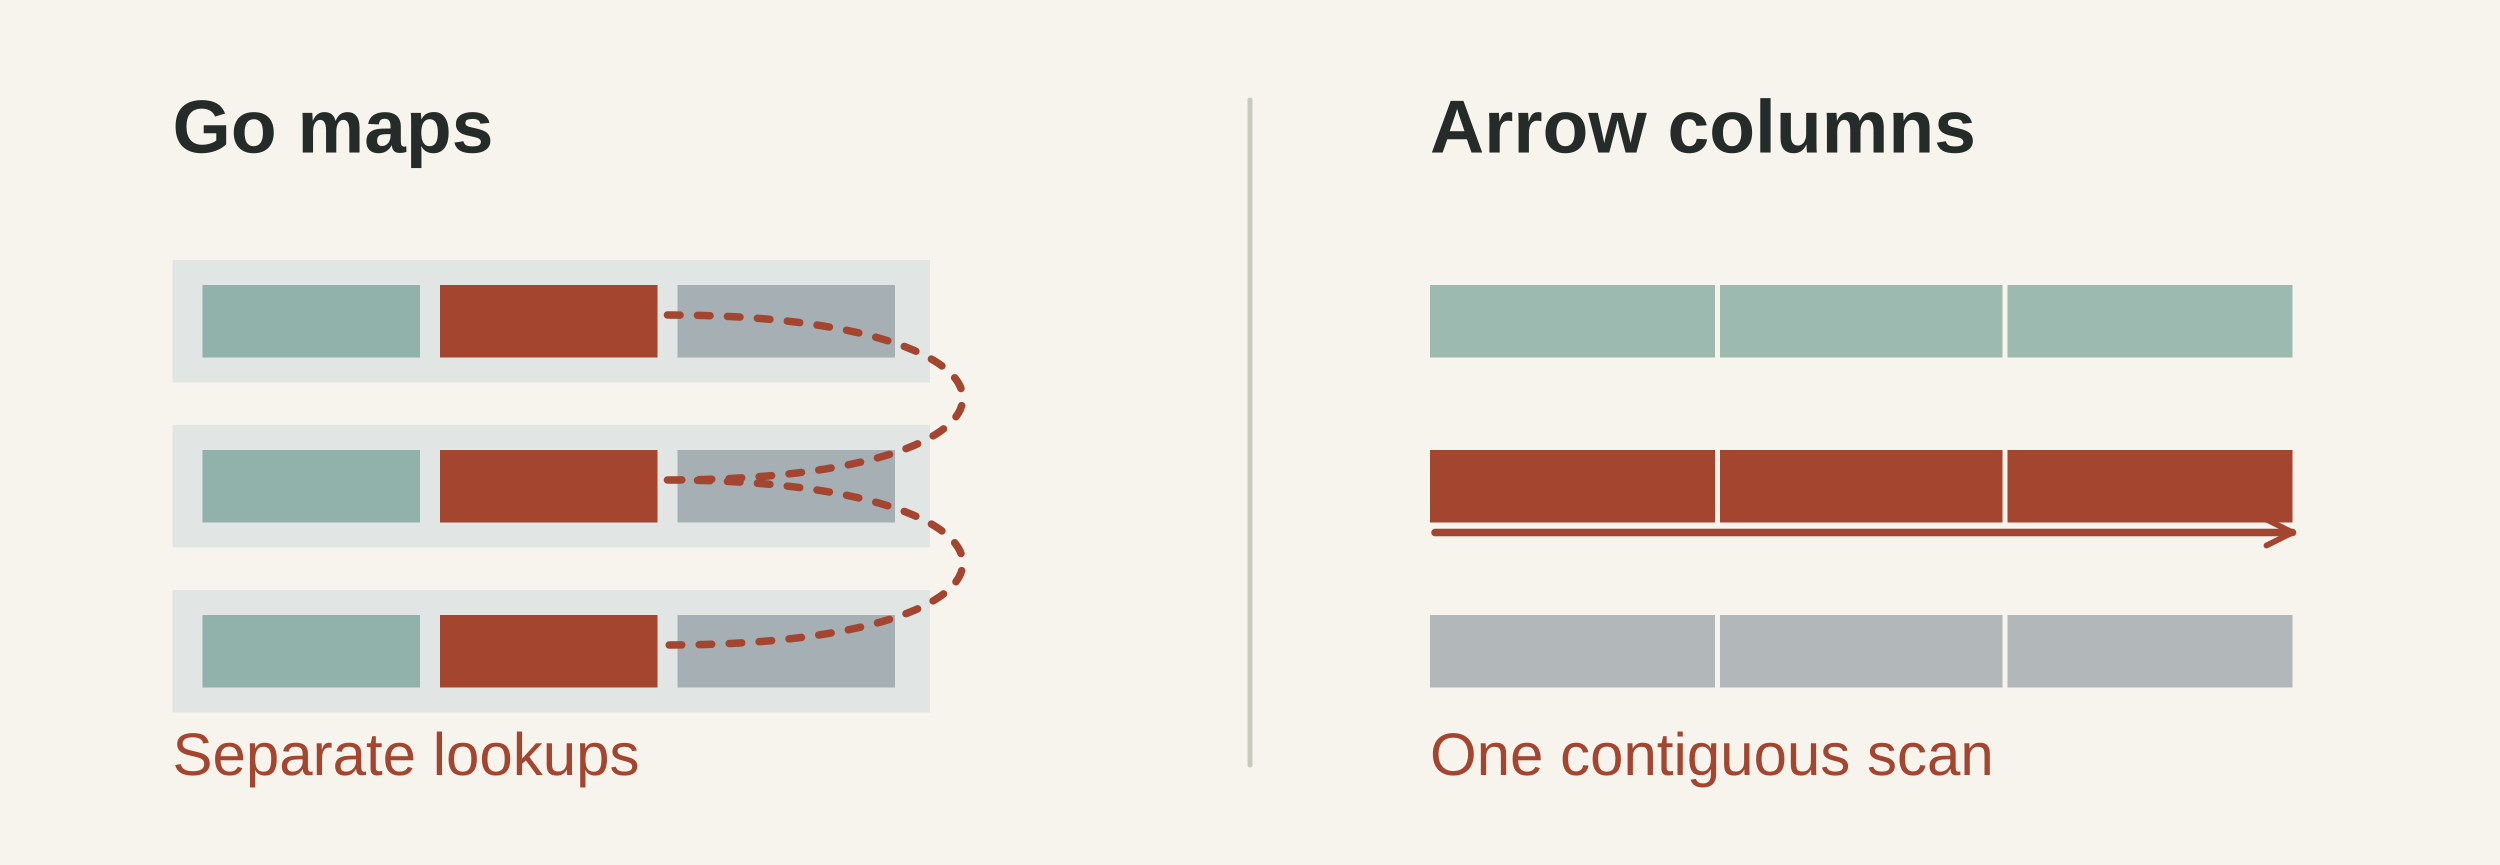
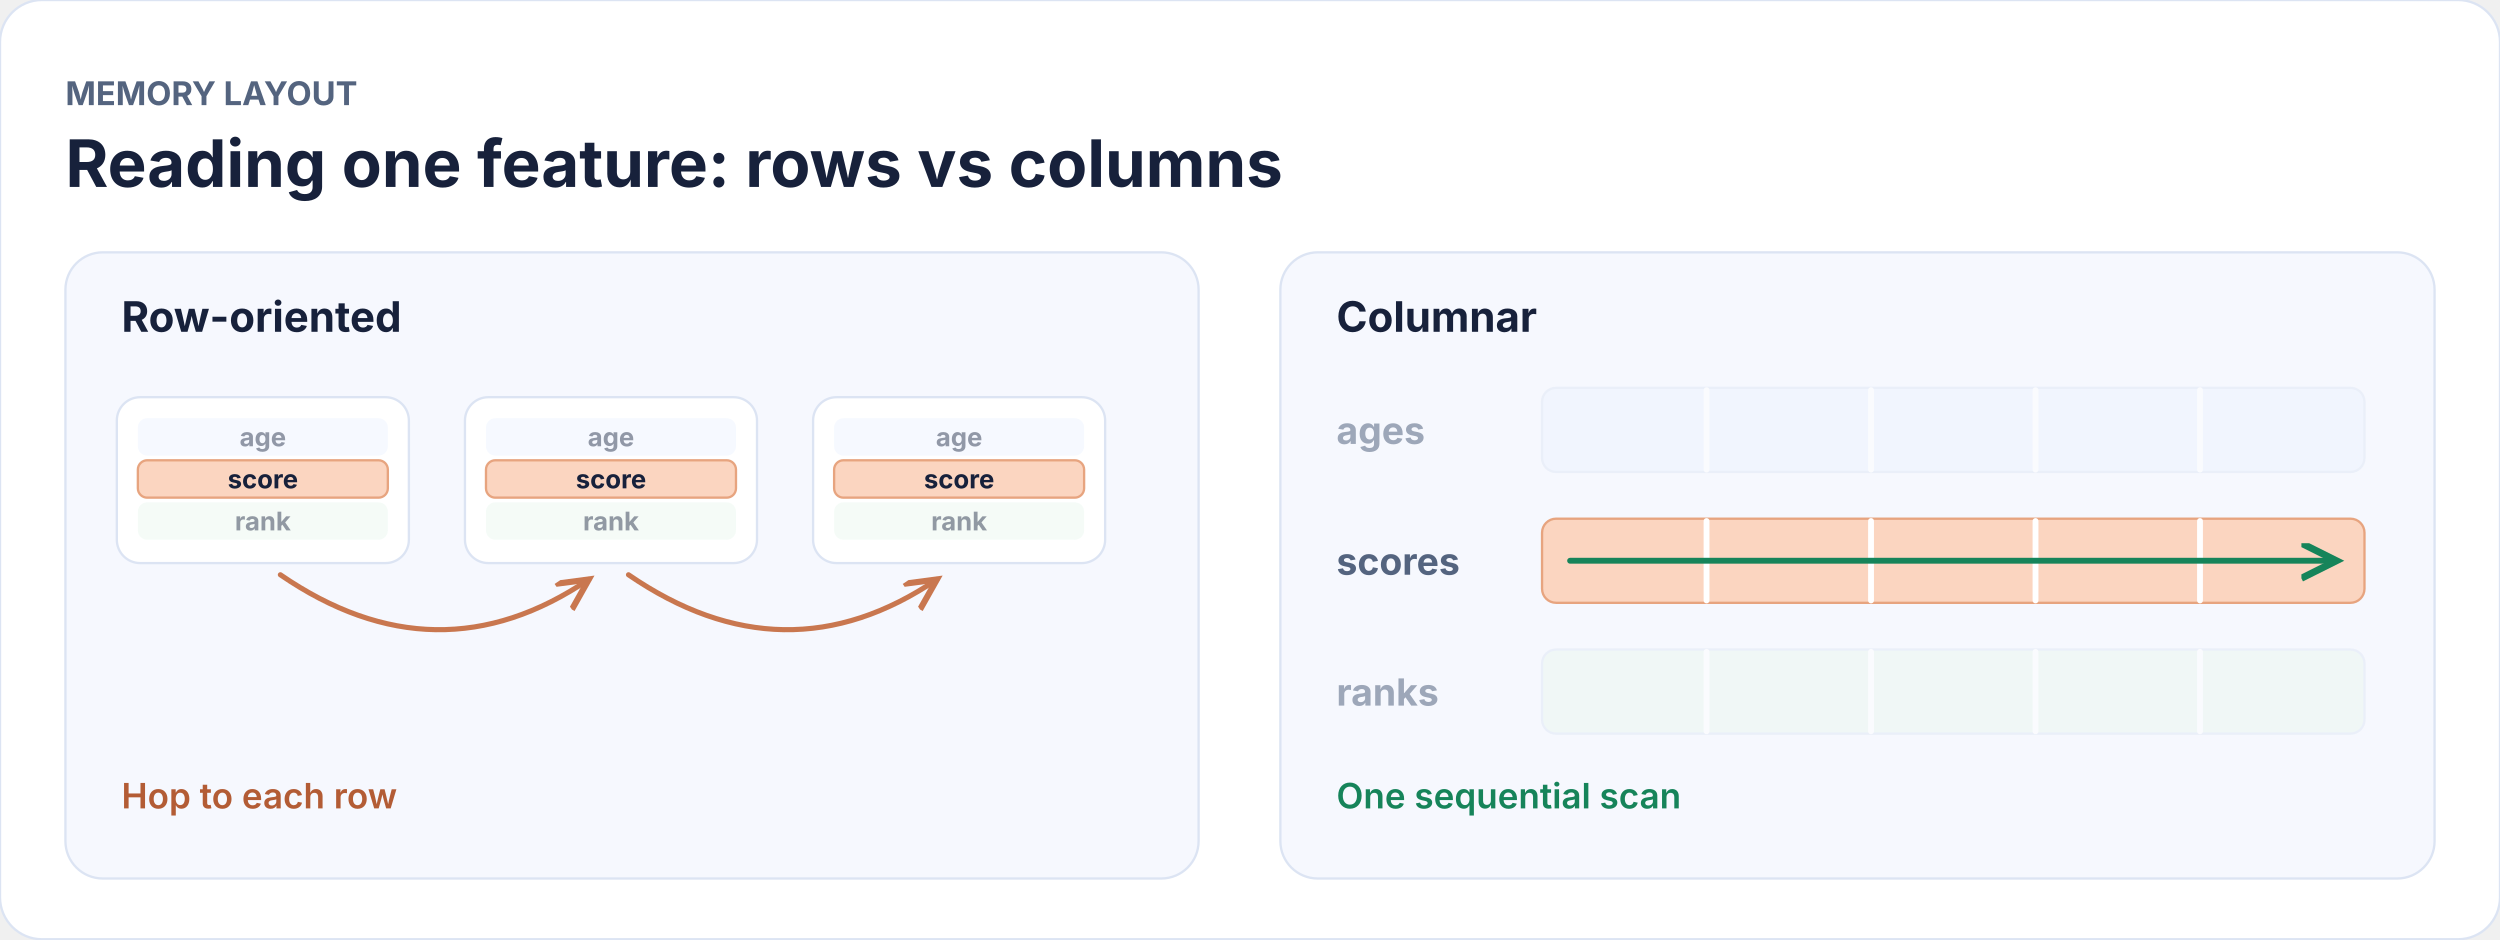
- <svg xmlns="http://www.w3.org/2000/svg" viewBox="0 0 1000 346" role="img" aria-labelledby="title desc">
+ <svg xmlns="http://www.w3.org/2000/svg" viewBox="0 0 1070 402" role="img" aria-labelledby="title desc">
  <defs>
-     <marker id="arrow-rust" viewBox="0 0 10 10" markerWidth="13" markerHeight="13" refX="9" refY="5" orient="auto" markerUnits="userSpaceOnUse">
-       <path d="M1 1L9 5 1 9" fill="none" stroke="#a3452f" stroke-width="1.8" stroke-linecap="round" stroke-linejoin="round" />
+     <marker id="arrow-blue" markerWidth="8" markerHeight="8" refX="6" refY="3" orient="auto">
+       <path d="M0 0 L6 3 L0 6" fill="none" stroke="#397bea" stroke-width="1.2" />
+     </marker>
+     <marker id="arrow-orange" markerWidth="8" markerHeight="8" refX="6" refY="3" orient="auto">
+       <path d="M0 0 L6 3 L0 6" fill="none" stroke="#c9774f" stroke-width="1.2" />
+     </marker>
+     <marker id="arrow-green" markerWidth="8" markerHeight="8" refX="6" refY="3" orient="auto">
+       <path d="M0 0 L6 3 L0 6" fill="none" stroke="#16845a" stroke-width="1.2" />
    </marker>
  </defs>
-   <rect x="0" y="0" width="1000" height="346" fill="#f7f4ed" />
-   <text x="69" y="61" text-anchor="start" font-family="Arial, Helvetica, sans-serif" font-size="30" font-weight="700" fill="#252b29">Go maps</text>
-   <text x="572" y="61" text-anchor="start" font-family="Arial, Helvetica, sans-serif" font-size="30" font-weight="700" fill="#252b29">Arrow columns</text>
-   <path d="M500 40V306" fill="none" stroke="#c9c9bd" stroke-width="2" stroke-linecap="round" stroke-linejoin="round" />
-   <rect x="69" y="104" width="303" height="49" fill="#e1e5e4" />
-   <rect x="81" y="114" width="87" height="29" fill="#21685d" opacity="0.42" />
-   <rect x="176" y="114" width="87" height="29" fill="#a3452f" opacity="1" />
-   <rect x="271" y="114" width="87" height="29" fill="#536570" opacity="0.42" />
-   <rect x="69" y="170" width="303" height="49" fill="#e1e5e4" />
-   <rect x="81" y="180" width="87" height="29" fill="#21685d" opacity="0.42" />
-   <rect x="176" y="180" width="87" height="29" fill="#a3452f" opacity="1" />
-   <rect x="271" y="180" width="87" height="29" fill="#536570" opacity="0.42" />
-   <rect x="69" y="236" width="303" height="49" fill="#e1e5e4" />
-   <rect x="81" y="246" width="87" height="29" fill="#21685d" opacity="0.42" />
-   <rect x="176" y="246" width="87" height="29" fill="#a3452f" opacity="1" />
-   <rect x="271" y="246" width="87" height="29" fill="#536570" opacity="0.42" />
-   <path d="M267 126C423 126 426 192 267 192 M267 192C423 192 426 258 267 258" fill="none" stroke="#a3452f" stroke-width="3" stroke-linecap="round" stroke-linejoin="round" stroke-dasharray="5 7" />
-   <rect x="572" y="114" width="345" height="29" fill="#21685d" opacity="0.42" />
-   <path d="M687 114V143" fill="none" stroke="#f7f4ed" stroke-width="2" stroke-linecap="round" stroke-linejoin="round" />
-   <path d="M802 114V143" fill="none" stroke="#f7f4ed" stroke-width="2" stroke-linecap="round" stroke-linejoin="round" />
-   <rect x="572" y="180" width="345" height="29" fill="#a3452f" opacity="1" />
-   <path d="M687 180V209" fill="none" stroke="#f7f4ed" stroke-width="2" stroke-linecap="round" stroke-linejoin="round" />
-   <path d="M802 180V209" fill="none" stroke="#f7f4ed" stroke-width="2" stroke-linecap="round" stroke-linejoin="round" />
-   <rect x="572" y="246" width="345" height="29" fill="#536570" opacity="0.42" />
-   <path d="M687 246V275" fill="none" stroke="#f7f4ed" stroke-width="2" stroke-linecap="round" stroke-linejoin="round" />
-   <path d="M802 246V275" fill="none" stroke="#f7f4ed" stroke-width="2" stroke-linecap="round" stroke-linejoin="round" />
-   <path d="M574 213H917" fill="none" stroke="#a3452f" stroke-width="3" stroke-linecap="round" stroke-linejoin="round" marker-end="url(#arrow-rust)" />
-   <text x="69" y="310" text-anchor="start" font-family="Arial, Helvetica, sans-serif" font-size="24" font-weight="400" fill="#a3452f">Separate lookups</text>
-   <text x="572" y="310" text-anchor="start" font-family="Arial, Helvetica, sans-serif" font-size="24" font-weight="400" fill="#a3452f">One contiguous scan</text>
+   <rect x="0" y="0" width="1070" height="402" rx="18" fill="#ffffff" stroke="#dce4f3" stroke-width="1" />
+   <text x="28" y="45" font-family="Inter,Arial,sans-serif" font-size="14" font-weight="700" fill="#54647f">MEMORY LAYOUT</text>
+   <text x="28" y="80" font-family="Inter,Arial,sans-serif" font-size="28" font-weight="700" fill="#17213b">Reading one feature: rows vs columns</text>
+   <rect x="28" y="108" width="485" height="268" rx="16" fill="#f6f8fe" stroke="#dce4f3" stroke-width="1" />
+   <rect x="548" y="108" width="494" height="268" rx="16" fill="#f6f8fe" stroke="#dce4f3" stroke-width="1" />
+   <text x="52" y="142" font-family="Inter,Arial,sans-serif" font-size="18" font-weight="700" fill="#17213b">Row-oriented</text>
+   <text x="572" y="142" font-family="Inter,Arial,sans-serif" font-size="18" font-weight="700" fill="#17213b">Columnar</text>
+   <rect x="50" y="170" width="125" height="71" rx="10" fill="#ffffff" stroke="#dce4f3" stroke-width="1" />
+   <rect x="59" y="179" width="107" height="16" rx="4" fill="#eaf2ff" opacity="0.45" />
+   <text x="112.5" y="191" font-family="Inter,Arial,sans-serif" font-size="11" font-weight="700" fill="#17213b" text-anchor="middle" opacity="0.45">age</text>
+   <rect x="59" y="197" width="107" height="16" rx="4" fill="#fbd5c0" stroke="#e7a47f" stroke-width="1" />
+   <text x="112.5" y="209" font-family="Inter,Arial,sans-serif" font-size="11" font-weight="700" fill="#17213b" text-anchor="middle">score</text>
+   <rect x="59" y="215" width="107" height="16" rx="4" fill="#e8f7ee" opacity="0.45" />
+   <text x="112.5" y="227" font-family="Inter,Arial,sans-serif" font-size="11" font-weight="700" fill="#17213b" text-anchor="middle" opacity="0.45">rank</text>
+   <rect x="199" y="170" width="125" height="71" rx="10" fill="#ffffff" stroke="#dce4f3" stroke-width="1" />
+   <rect x="208" y="179" width="107" height="16" rx="4" fill="#eaf2ff" opacity="0.45" />
+   <text x="261.5" y="191" font-family="Inter,Arial,sans-serif" font-size="11" font-weight="700" fill="#17213b" text-anchor="middle" opacity="0.45">age</text>
+   <rect x="208" y="197" width="107" height="16" rx="4" fill="#fbd5c0" stroke="#e7a47f" stroke-width="1" />
+   <text x="261.5" y="209" font-family="Inter,Arial,sans-serif" font-size="11" font-weight="700" fill="#17213b" text-anchor="middle">score</text>
+   <rect x="208" y="215" width="107" height="16" rx="4" fill="#e8f7ee" opacity="0.45" />
+   <text x="261.5" y="227" font-family="Inter,Arial,sans-serif" font-size="11" font-weight="700" fill="#17213b" text-anchor="middle" opacity="0.45">rank</text>
+   <rect x="348" y="170" width="125" height="71" rx="10" fill="#ffffff" stroke="#dce4f3" stroke-width="1" />
+   <rect x="357" y="179" width="107" height="16" rx="4" fill="#eaf2ff" opacity="0.45" />
+   <text x="410.5" y="191" font-family="Inter,Arial,sans-serif" font-size="11" font-weight="700" fill="#17213b" text-anchor="middle" opacity="0.45">age</text>
+   <rect x="357" y="197" width="107" height="16" rx="4" fill="#fbd5c0" stroke="#e7a47f" stroke-width="1" />
+   <text x="410.5" y="209" font-family="Inter,Arial,sans-serif" font-size="11" font-weight="700" fill="#17213b" text-anchor="middle">score</text>
+   <rect x="357" y="215" width="107" height="16" rx="4" fill="#e8f7ee" opacity="0.45" />
+   <text x="410.5" y="227" font-family="Inter,Arial,sans-serif" font-size="11" font-weight="700" fill="#17213b" text-anchor="middle" opacity="0.45">rank</text>
+   <path d="M120 246Q187 292 252 248" fill="none" stroke="#c9774f" stroke-width="2.2" stroke-linecap="round" stroke-linejoin="round" marker-end="url(#arrow-orange)" />
+   <path d="M269 246Q336 292 401 248" fill="none" stroke="#c9774f" stroke-width="2.2" stroke-linecap="round" stroke-linejoin="round" marker-end="url(#arrow-orange)" />
+   <text x="52" y="346" font-family="Inter,Arial,sans-serif" font-size="15" font-weight="600" fill="#b35c35">Hop to each row</text>
+   <text x="572" y="190" font-family="Inter,Arial,sans-serif" font-size="16" font-weight="700" fill="#54647f" opacity="0.55">ages</text>
+   <g opacity="0.45">
+     <rect x="660" y="166" width="352" height="36" rx="6" fill="#eaf2ff" stroke="#dce4f3" stroke-width="1" />
+     <path d="M730.4 167V201" fill="none" stroke="#ffffff" stroke-width="2.5" stroke-linecap="round" stroke-linejoin="round" />
+     <path d="M800.8 167V201" fill="none" stroke="#ffffff" stroke-width="2.5" stroke-linecap="round" stroke-linejoin="round" />
+     <path d="M871.2 167V201" fill="none" stroke="#ffffff" stroke-width="2.5" stroke-linecap="round" stroke-linejoin="round" />
+     <path d="M941.6 167V201" fill="none" stroke="#ffffff" stroke-width="2.5" stroke-linecap="round" stroke-linejoin="round" />
+   </g>
+   <text x="572" y="246" font-family="Inter,Arial,sans-serif" font-size="16" font-weight="700" fill="#54647f">scores</text>
+   <rect x="660" y="222" width="352" height="36" rx="6" fill="#fbd5c0" stroke="#e7a47f" stroke-width="1" />
+   <path d="M730.4 223V257" fill="none" stroke="#ffffff" stroke-width="2.5" stroke-linecap="round" stroke-linejoin="round" />
+   <path d="M800.8 223V257" fill="none" stroke="#ffffff" stroke-width="2.5" stroke-linecap="round" stroke-linejoin="round" />
+   <path d="M871.2 223V257" fill="none" stroke="#ffffff" stroke-width="2.5" stroke-linecap="round" stroke-linejoin="round" />
+   <path d="M941.6 223V257" fill="none" stroke="#ffffff" stroke-width="2.5" stroke-linecap="round" stroke-linejoin="round" />
+   <text x="572" y="302" font-family="Inter,Arial,sans-serif" font-size="16" font-weight="700" fill="#54647f" opacity="0.55">ranks</text>
+   <g opacity="0.45">
+     <rect x="660" y="278" width="352" height="36" rx="6" fill="#e8f7ee" stroke="#dce4f3" stroke-width="1" />
+     <path d="M730.4 279V313" fill="none" stroke="#ffffff" stroke-width="2.5" stroke-linecap="round" stroke-linejoin="round" />
+     <path d="M800.8 279V313" fill="none" stroke="#ffffff" stroke-width="2.5" stroke-linecap="round" stroke-linejoin="round" />
+     <path d="M871.2 279V313" fill="none" stroke="#ffffff" stroke-width="2.5" stroke-linecap="round" stroke-linejoin="round" />
+     <path d="M941.6 279V313" fill="none" stroke="#ffffff" stroke-width="2.5" stroke-linecap="round" stroke-linejoin="round" />
+   </g>
+   <path d="M672 240H1000" fill="none" stroke="#16845a" stroke-width="2.5" stroke-linecap="round" stroke-linejoin="round" marker-end="url(#arrow-green)" />
+   <text x="572" y="346" font-family="Inter,Arial,sans-serif" font-size="15" font-weight="600" fill="#16845a">One sequential scan</text>
</svg>
